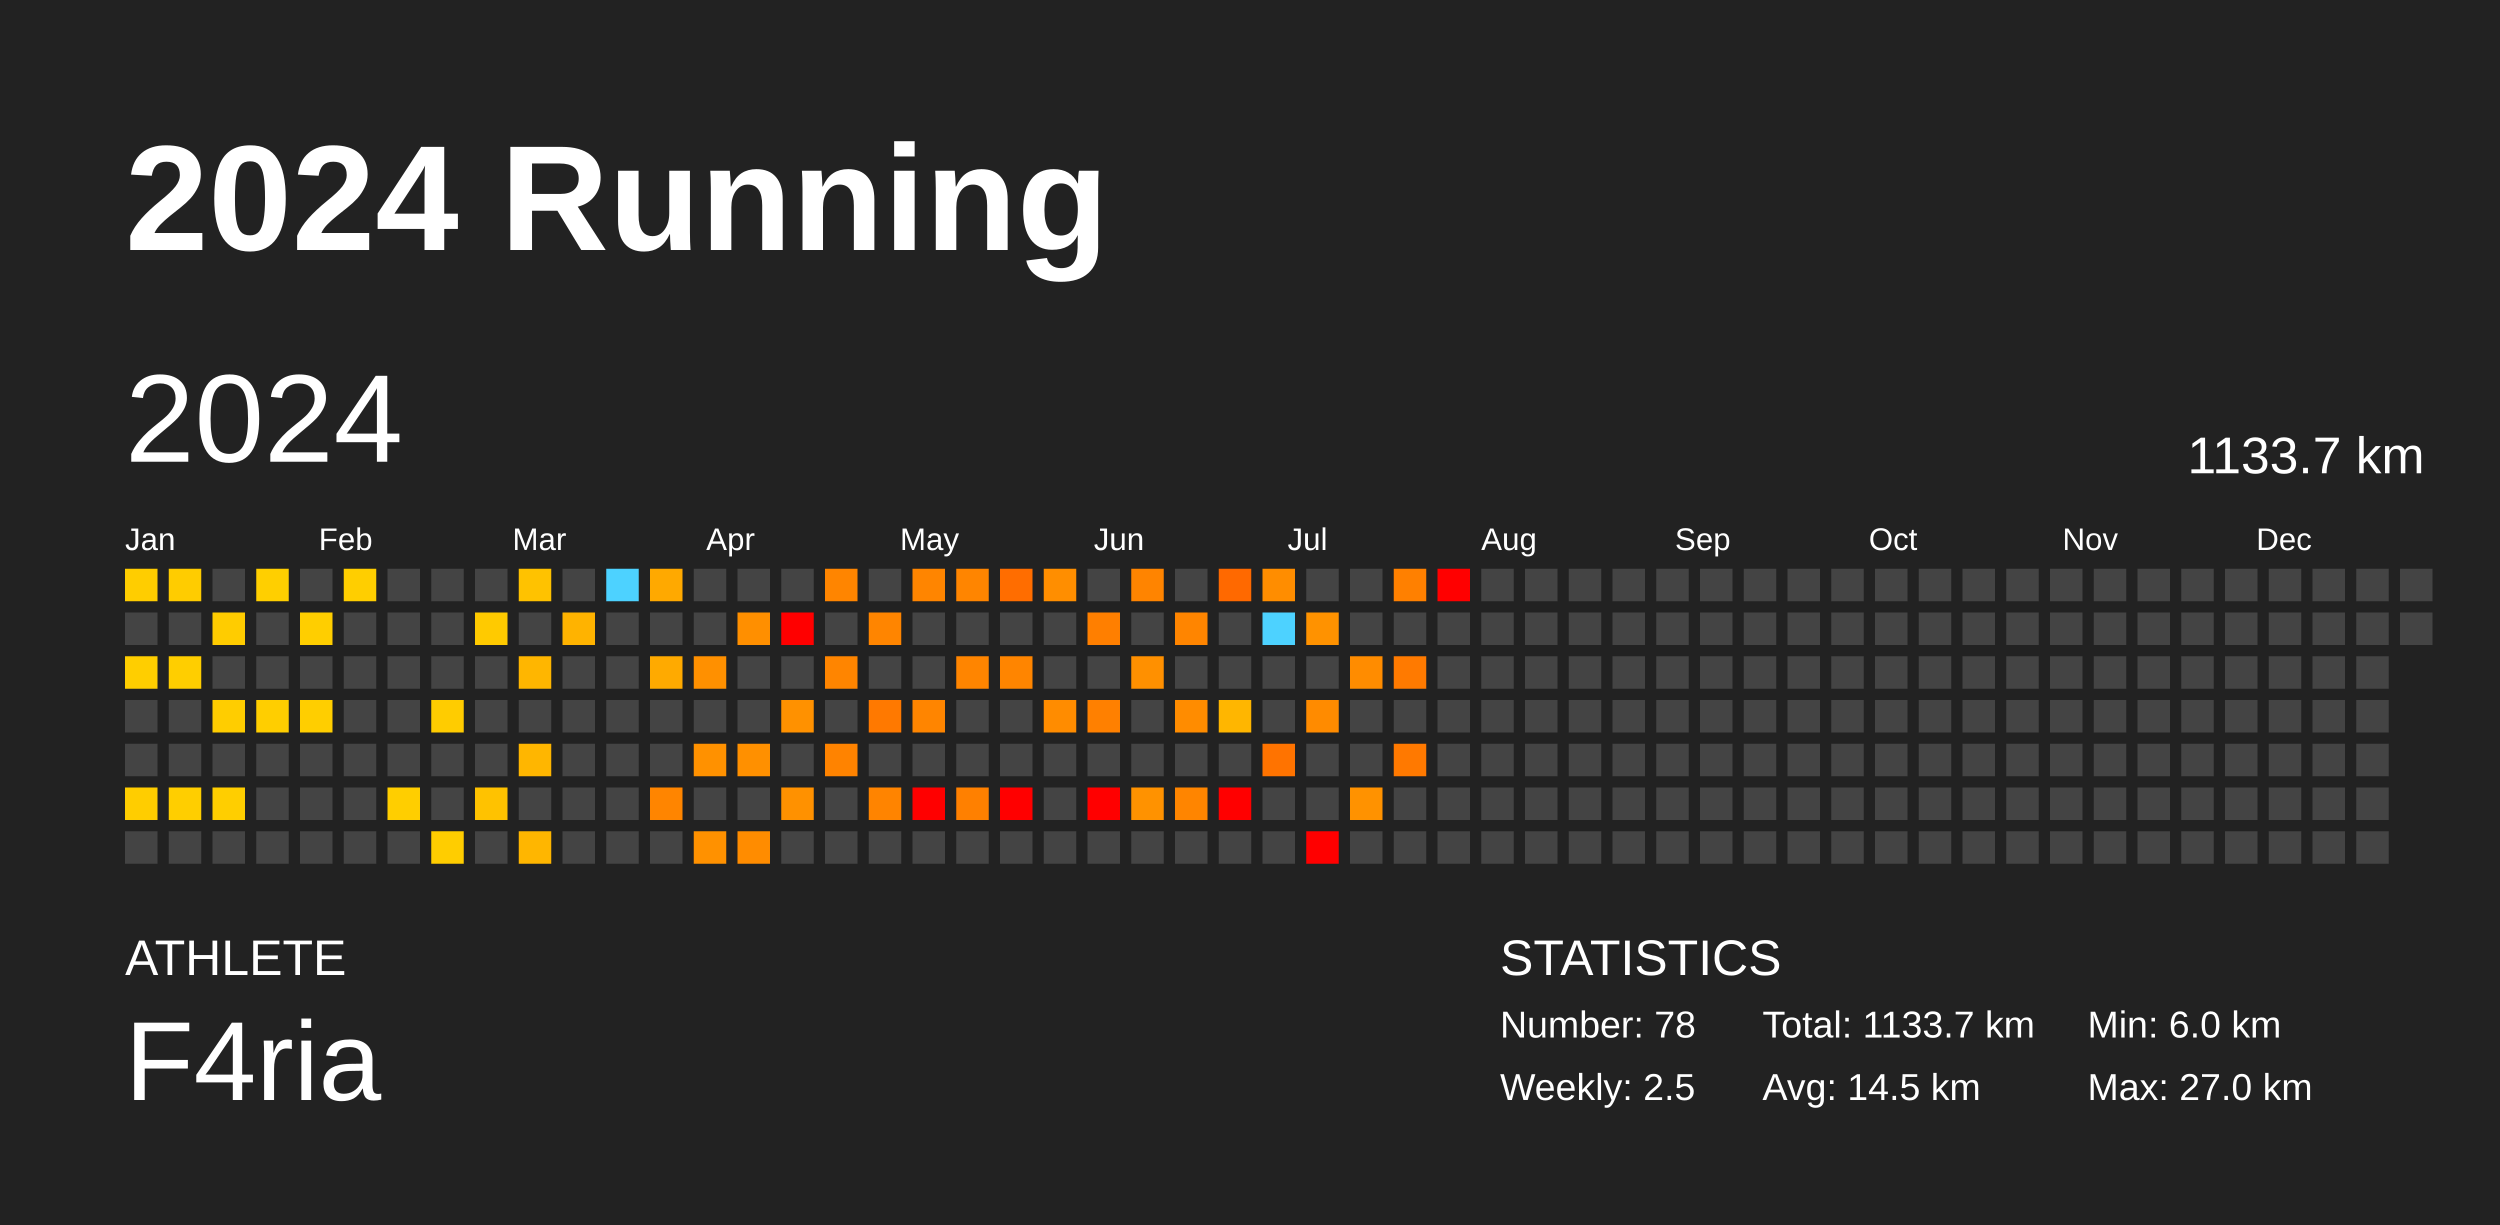
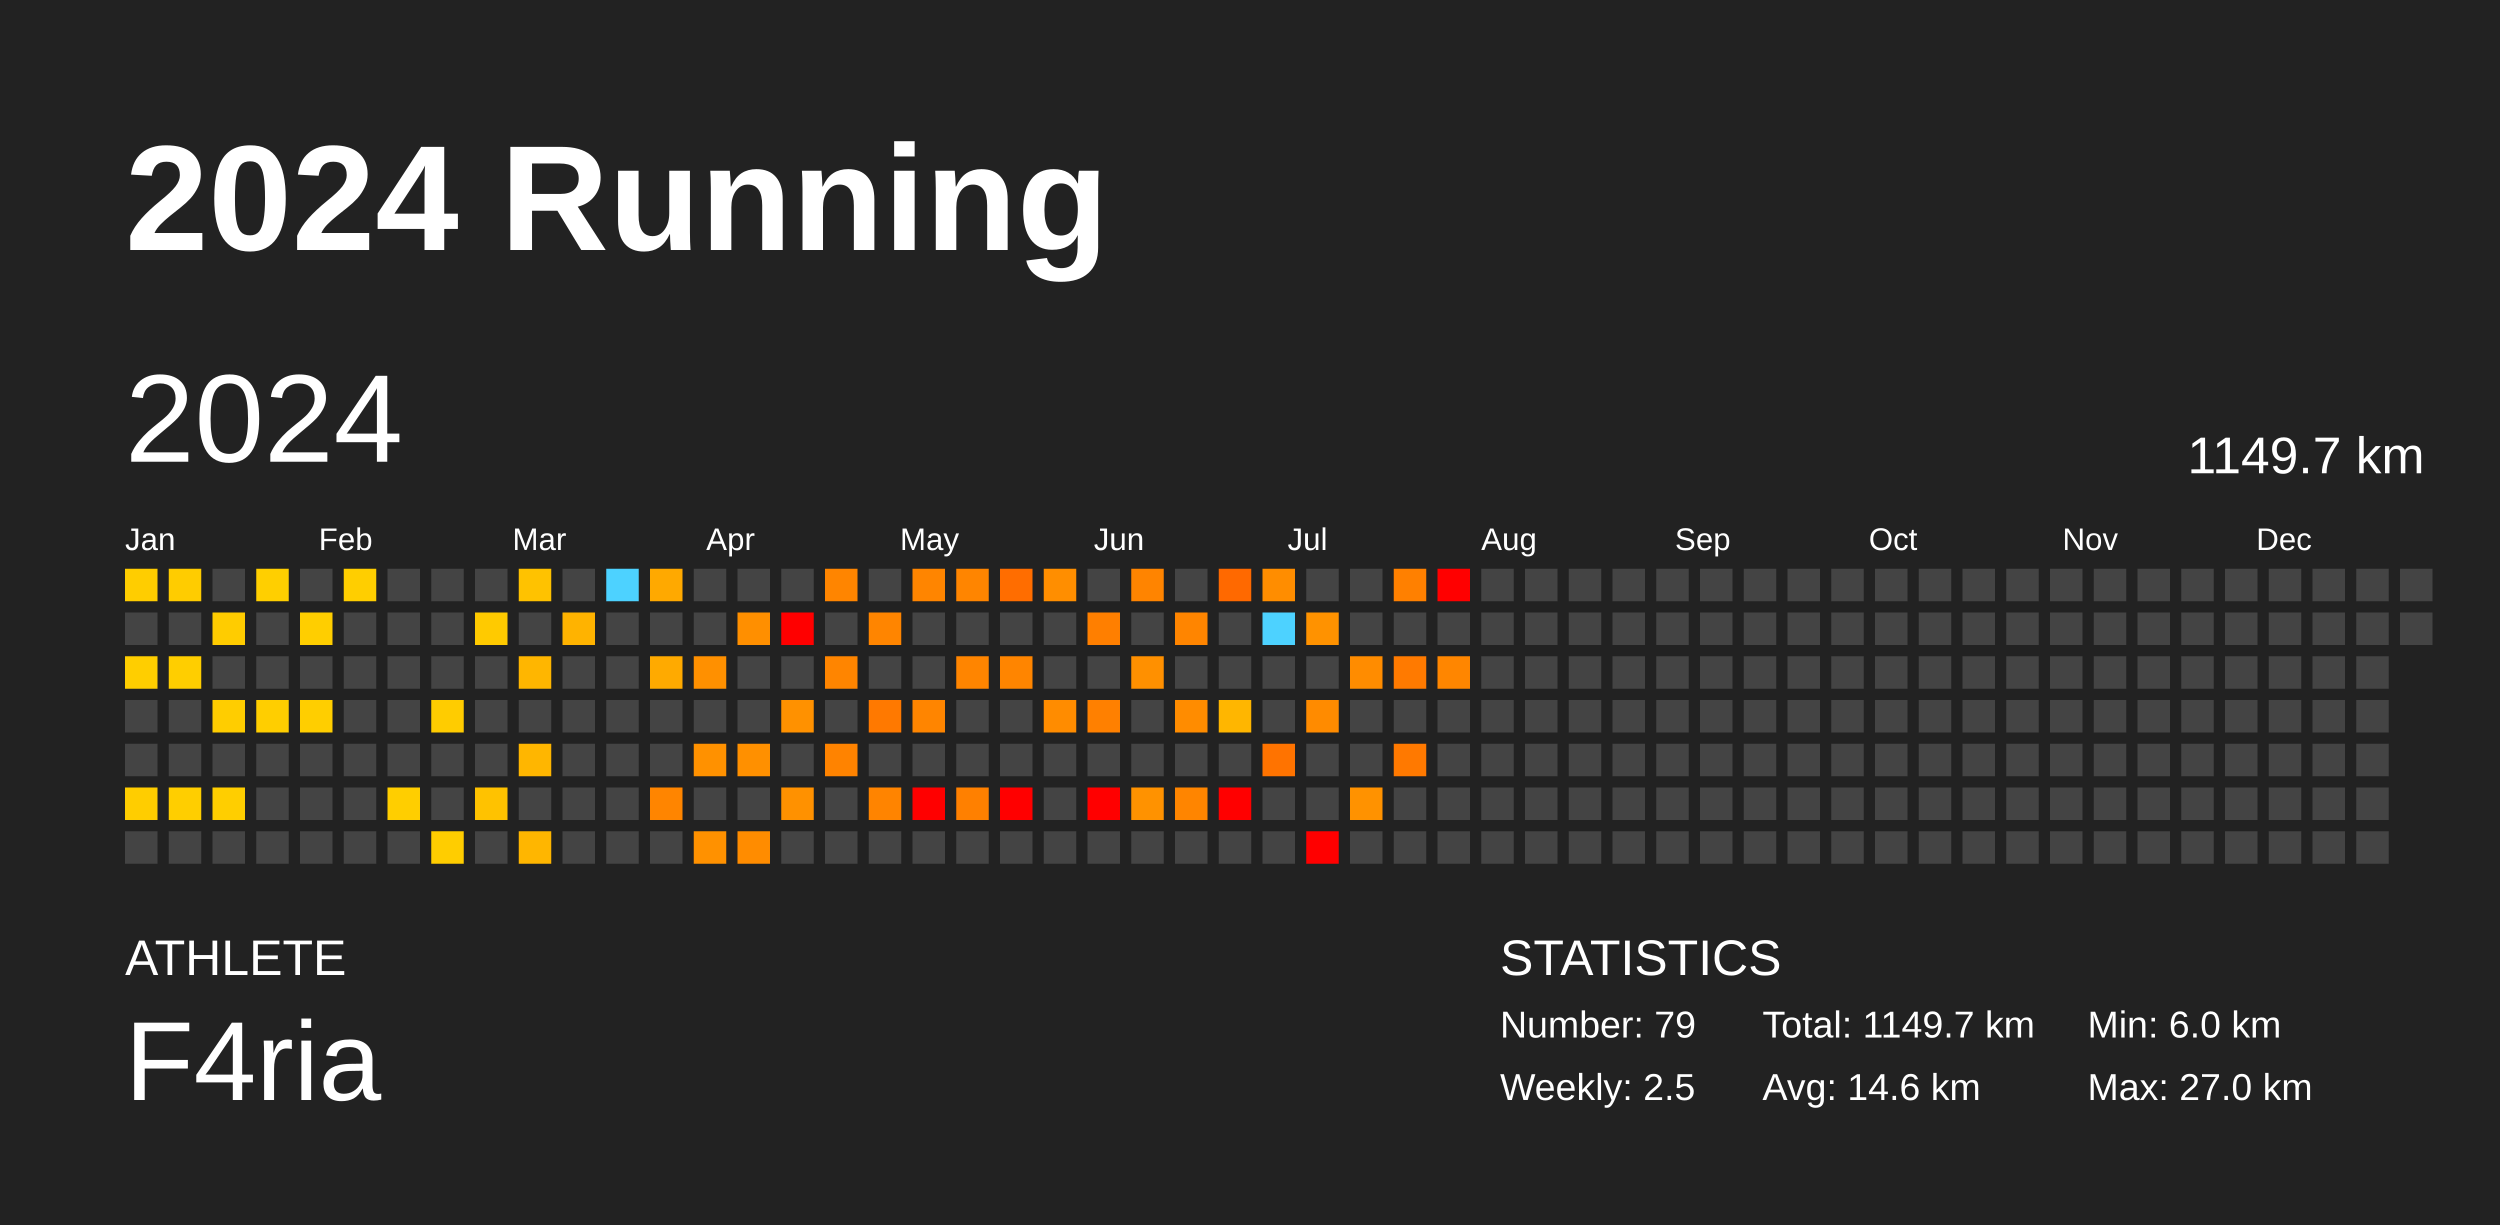
<svg xmlns="http://www.w3.org/2000/svg" baseProfile="full" height="98mm" version="1.1" viewBox="0,0,200,98" width="200mm">
  <defs />
  <rect fill="#222222" height="98" width="200" x="0" y="0" />
  <text fill="#FFFFFF" style="font-size:12px; font-family:Arial; font-weight:bold;" x="10" y="20">2024 Running</text>
  <text fill="#FFFFFF" style="font-size:4px; font-family:Arial" x="10" y="78">ATHLETE</text>
  <text fill="#FFFFFF" style="font-size:9px; font-family:Arial" x="10" y="88">F4ria</text>
  <text fill="#FFFFFF" style="font-size:4px; font-family:Arial" x="120" y="78">STATISTICS</text>
-   <text fill="#FFFFFF" style="font-size:3px; font-family:Arial" x="120" y="83">Number: 78</text>
+   <text fill="#FFFFFF" style="font-size:3px; font-family:Arial" x="120" y="83">Number: 79</text>
  <text fill="#FFFFFF" style="font-size:3px; font-family:Arial" x="120" y="88">Weekly: 2.5</text>
-   <text fill="#FFFFFF" style="font-size:3px; font-family:Arial" x="141" y="83">Total: 1133.7 km</text>
-   <text fill="#FFFFFF" style="font-size:3px; font-family:Arial" x="141" y="88">Avg: 14.5 km</text>
+   <text fill="#FFFFFF" style="font-size:3px; font-family:Arial" x="141" y="83">Total: 1149.7 km</text>
+   <text fill="#FFFFFF" style="font-size:3px; font-family:Arial" x="141" y="88">Avg: 14.6 km</text>
  <text fill="#FFFFFF" style="font-size:3px; font-family:Arial" x="167" y="83">Min: 6.0 km</text>
  <text fill="#FFFFFF" style="font-size:3px; font-family:Arial" x="167" y="88">Max: 27.0 km</text>
  <text dominant-baseline="hanging" fill="#FFFFFF" style="font-size:10.0px; font-family:Arial;" x="10" y="30">2024</text>
-   <text dominant-baseline="hanging" fill="#FFFFFF" style="font-size:4.125px; font-family:Arial;" x="175" y="35">1133.7 km</text>
+   <text dominant-baseline="hanging" fill="#FFFFFF" style="font-size:4.125px; font-family:Arial;" x="175" y="35">1149.7 km</text>
  <text fill="#FFFFFF" style="font-size:2.5px; font-family:Arial" x="10.0" y="44">Jan</text>
  <text fill="#FFFFFF" style="font-size:2.5px; font-family:Arial" x="25.5" y="44">Feb</text>
  <text fill="#FFFFFF" style="font-size:2.5px; font-family:Arial" x="41.0" y="44">Mar</text>
  <text fill="#FFFFFF" style="font-size:2.5px; font-family:Arial" x="56.5" y="44">Apr</text>
  <text fill="#FFFFFF" style="font-size:2.5px; font-family:Arial" x="72.0" y="44">May</text>
  <text fill="#FFFFFF" style="font-size:2.5px; font-family:Arial" x="87.5" y="44">Jun</text>
  <text fill="#FFFFFF" style="font-size:2.5px; font-family:Arial" x="103.0" y="44">Jul</text>
  <text fill="#FFFFFF" style="font-size:2.5px; font-family:Arial" x="118.5" y="44">Aug</text>
  <text fill="#FFFFFF" style="font-size:2.5px; font-family:Arial" x="134.0" y="44">Sep</text>
  <text fill="#FFFFFF" style="font-size:2.5px; font-family:Arial" x="149.5" y="44">Oct</text>
  <text fill="#FFFFFF" style="font-size:2.5px; font-family:Arial" x="165.0" y="44">Nov</text>
  <text fill="#FFFFFF" style="font-size:2.5px; font-family:Arial" x="180.5" y="44">Dec</text>
  <rect fill="#ffcd00" height="2.6" width="2.6" x="10.0" y="45.5" />
  <rect fill="#444444" height="2.6" width="2.6" x="10.0" y="49.0" />
  <rect fill="#ffce00" height="2.6" width="2.6" x="10.0" y="52.5" />
  <rect fill="#444444" height="2.6" width="2.6" x="10.0" y="56.0" />
  <rect fill="#444444" height="2.6" width="2.6" x="10.0" y="59.5" />
  <rect fill="#ffcd00" height="2.6" width="2.6" x="10.0" y="63.0" />
  <rect fill="#444444" height="2.6" width="2.6" x="10.0" y="66.5" />
  <rect fill="#ffcc00" height="2.6" width="2.6" x="13.5" y="45.5" />
  <rect fill="#444444" height="2.6" width="2.6" x="13.5" y="49.0" />
  <rect fill="#ffce00" height="2.6" width="2.6" x="13.5" y="52.5" />
  <rect fill="#444444" height="2.6" width="2.6" x="13.5" y="56.0" />
  <rect fill="#444444" height="2.6" width="2.6" x="13.5" y="59.5" />
  <rect fill="#ffce00" height="2.6" width="2.6" x="13.5" y="63.0" />
  <rect fill="#444444" height="2.6" width="2.6" x="13.5" y="66.5" />
  <rect fill="#444444" height="2.6" width="2.6" x="17.0" y="45.5" />
  <rect fill="#ffcc00" height="2.6" width="2.6" x="17.0" y="49.0" />
  <rect fill="#444444" height="2.6" width="2.6" x="17.0" y="52.5" />
  <rect fill="#ffcd00" height="2.6" width="2.6" x="17.0" y="56.0" />
  <rect fill="#444444" height="2.6" width="2.6" x="17.0" y="59.5" />
  <rect fill="#ffce00" height="2.6" width="2.6" x="17.0" y="63.0" />
  <rect fill="#444444" height="2.6" width="2.6" x="17.0" y="66.5" />
  <rect fill="#ffcf00" height="2.6" width="2.6" x="20.5" y="45.5" />
  <rect fill="#444444" height="2.6" width="2.6" x="20.5" y="49.0" />
  <rect fill="#444444" height="2.6" width="2.6" x="20.5" y="52.5" />
  <rect fill="#ffce00" height="2.6" width="2.6" x="20.5" y="56.0" />
  <rect fill="#444444" height="2.6" width="2.6" x="20.5" y="59.5" />
  <rect fill="#444444" height="2.6" width="2.6" x="20.5" y="63.0" />
  <rect fill="#444444" height="2.6" width="2.6" x="20.5" y="66.5" />
  <rect fill="#444444" height="2.6" width="2.6" x="24.0" y="45.5" />
  <rect fill="#ffce00" height="2.6" width="2.6" x="24.0" y="49.0" />
  <rect fill="#444444" height="2.6" width="2.6" x="24.0" y="52.5" />
  <rect fill="#ffce00" height="2.6" width="2.6" x="24.0" y="56.0" />
  <rect fill="#444444" height="2.6" width="2.6" x="24.0" y="59.5" />
  <rect fill="#444444" height="2.6" width="2.6" x="24.0" y="63.0" />
  <rect fill="#444444" height="2.6" width="2.6" x="24.0" y="66.5" />
  <rect fill="#ffce00" height="2.6" width="2.6" x="27.5" y="45.5" />
  <rect fill="#444444" height="2.6" width="2.6" x="27.5" y="49.0" />
  <rect fill="#444444" height="2.6" width="2.6" x="27.5" y="52.5" />
  <rect fill="#444444" height="2.6" width="2.6" x="27.5" y="56.0" />
  <rect fill="#444444" height="2.6" width="2.6" x="27.5" y="59.5" />
  <rect fill="#444444" height="2.6" width="2.6" x="27.5" y="63.0" />
  <rect fill="#444444" height="2.6" width="2.6" x="27.5" y="66.5" />
  <rect fill="#444444" height="2.6" width="2.6" x="31.0" y="45.5" />
  <rect fill="#444444" height="2.6" width="2.6" x="31.0" y="49.0" />
  <rect fill="#444444" height="2.6" width="2.6" x="31.0" y="52.5" />
  <rect fill="#444444" height="2.6" width="2.6" x="31.0" y="56.0" />
  <rect fill="#444444" height="2.6" width="2.6" x="31.0" y="59.5" />
  <rect fill="#ffce00" height="2.6" width="2.6" x="31.0" y="63.0" />
  <rect fill="#444444" height="2.6" width="2.6" x="31.0" y="66.5" />
  <rect fill="#444444" height="2.6" width="2.6" x="34.5" y="45.5" />
  <rect fill="#444444" height="2.6" width="2.6" x="34.5" y="49.0" />
  <rect fill="#444444" height="2.6" width="2.6" x="34.5" y="52.5" />
  <rect fill="#ffcc00" height="2.6" width="2.6" x="34.5" y="56.0" />
  <rect fill="#444444" height="2.6" width="2.6" x="34.5" y="59.5" />
  <rect fill="#444444" height="2.6" width="2.6" x="34.5" y="63.0" />
  <rect fill="#ffcd00" height="2.6" width="2.6" x="34.5" y="66.5" />
  <rect fill="#444444" height="2.6" width="2.6" x="38.0" y="45.5" />
  <rect fill="#ffca00" height="2.6" width="2.6" x="38.0" y="49.0" />
  <rect fill="#444444" height="2.6" width="2.6" x="38.0" y="52.5" />
  <rect fill="#444444" height="2.6" width="2.6" x="38.0" y="56.0" />
  <rect fill="#444444" height="2.6" width="2.6" x="38.0" y="59.5" />
  <rect fill="#ffc200" height="2.6" width="2.6" x="38.0" y="63.0" />
  <rect fill="#444444" height="2.6" width="2.6" x="38.0" y="66.5" />
  <rect fill="#ffc200" height="2.6" width="2.6" x="41.5" y="45.5" />
  <rect fill="#444444" height="2.6" width="2.6" x="41.5" y="49.0" />
  <rect fill="#ffb600" height="2.6" width="2.6" x="41.5" y="52.5" />
  <rect fill="#444444" height="2.6" width="2.6" x="41.5" y="56.0" />
  <rect fill="#ffb600" height="2.6" width="2.6" x="41.5" y="59.5" />
  <rect fill="#444444" height="2.6" width="2.6" x="41.5" y="63.0" />
  <rect fill="#ffb600" height="2.6" width="2.6" x="41.5" y="66.5" />
  <rect fill="#444444" height="2.6" width="2.6" x="45.0" y="45.5" />
  <rect fill="#ffb300" height="2.6" width="2.6" x="45.0" y="49.0" />
  <rect fill="#444444" height="2.6" width="2.6" x="45.0" y="52.5" />
  <rect fill="#444444" height="2.6" width="2.6" x="45.0" y="56.0" />
  <rect fill="#444444" height="2.6" width="2.6" x="45.0" y="59.5" />
  <rect fill="#444444" height="2.6" width="2.6" x="45.0" y="63.0" />
  <rect fill="#444444" height="2.6" width="2.6" x="45.0" y="66.5" />
  <rect fill="#4dd2ff" height="2.6" width="2.6" x="48.5" y="45.5" />
  <rect fill="#444444" height="2.6" width="2.6" x="48.5" y="49.0" />
  <rect fill="#444444" height="2.6" width="2.6" x="48.5" y="52.5" />
  <rect fill="#444444" height="2.6" width="2.6" x="48.5" y="56.0" />
  <rect fill="#444444" height="2.6" width="2.6" x="48.5" y="59.5" />
  <rect fill="#444444" height="2.6" width="2.6" x="48.5" y="63.0" />
  <rect fill="#444444" height="2.6" width="2.6" x="48.5" y="66.5" />
  <rect fill="#ffa900" height="2.6" width="2.6" x="52.0" y="45.5" />
  <rect fill="#444444" height="2.6" width="2.6" x="52.0" y="49.0" />
  <rect fill="#ffaa00" height="2.6" width="2.6" x="52.0" y="52.5" />
  <rect fill="#444444" height="2.6" width="2.6" x="52.0" y="56.0" />
  <rect fill="#444444" height="2.6" width="2.6" x="52.0" y="59.5" />
  <rect fill="#ff8500" height="2.6" width="2.6" x="52.0" y="63.0" />
  <rect fill="#444444" height="2.6" width="2.6" x="52.0" y="66.5" />
  <rect fill="#444444" height="2.6" width="2.6" x="55.5" y="45.5" />
  <rect fill="#444444" height="2.6" width="2.6" x="55.5" y="49.0" />
  <rect fill="#ff9000" height="2.6" width="2.6" x="55.5" y="52.5" />
  <rect fill="#444444" height="2.6" width="2.6" x="55.5" y="56.0" />
  <rect fill="#ff9100" height="2.6" width="2.6" x="55.5" y="59.5" />
  <rect fill="#444444" height="2.6" width="2.6" x="55.5" y="63.0" />
  <rect fill="#ff9100" height="2.6" width="2.6" x="55.5" y="66.5" />
  <rect fill="#444444" height="2.6" width="2.6" x="59.0" y="45.5" />
  <rect fill="#ff8f00" height="2.6" width="2.6" x="59.0" y="49.0" />
  <rect fill="#444444" height="2.6" width="2.6" x="59.0" y="52.5" />
  <rect fill="#444444" height="2.6" width="2.6" x="59.0" y="56.0" />
  <rect fill="#ff9000" height="2.6" width="2.6" x="59.0" y="59.5" />
  <rect fill="#444444" height="2.6" width="2.6" x="59.0" y="63.0" />
  <rect fill="#ff8c00" height="2.6" width="2.6" x="59.0" y="66.5" />
  <rect fill="#444444" height="2.6" width="2.6" x="62.5" y="45.5" />
  <rect fill="red" height="2.6" width="2.6" x="62.5" y="49.0" />
  <rect fill="#444444" height="2.6" width="2.6" x="62.5" y="52.5" />
  <rect fill="#ff9100" height="2.6" width="2.6" x="62.5" y="56.0" />
  <rect fill="#444444" height="2.6" width="2.6" x="62.5" y="59.5" />
  <rect fill="#ff9100" height="2.6" width="2.6" x="62.5" y="63.0" />
  <rect fill="#444444" height="2.6" width="2.6" x="62.5" y="66.5" />
  <rect fill="#ff8500" height="2.6" width="2.6" x="66.0" y="45.5" />
  <rect fill="#444444" height="2.6" width="2.6" x="66.0" y="49.0" />
  <rect fill="#ff8500" height="2.6" width="2.6" x="66.0" y="52.5" />
  <rect fill="#444444" height="2.6" width="2.6" x="66.0" y="56.0" />
  <rect fill="#ff8300" height="2.6" width="2.6" x="66.0" y="59.5" />
  <rect fill="#444444" height="2.6" width="2.6" x="66.0" y="63.0" />
  <rect fill="#444444" height="2.6" width="2.6" x="66.0" y="66.5" />
  <rect fill="#444444" height="2.6" width="2.6" x="69.5" y="45.5" />
  <rect fill="#ff8500" height="2.6" width="2.6" x="69.5" y="49.0" />
  <rect fill="#444444" height="2.6" width="2.6" x="69.5" y="52.5" />
  <rect fill="#ff7900" height="2.6" width="2.6" x="69.5" y="56.0" />
  <rect fill="#444444" height="2.6" width="2.6" x="69.5" y="59.5" />
  <rect fill="#ff8400" height="2.6" width="2.6" x="69.5" y="63.0" />
  <rect fill="#444444" height="2.6" width="2.6" x="69.5" y="66.5" />
  <rect fill="#ff8500" height="2.6" width="2.6" x="73.0" y="45.5" />
  <rect fill="#444444" height="2.6" width="2.6" x="73.0" y="49.0" />
  <rect fill="#444444" height="2.6" width="2.6" x="73.0" y="52.5" />
  <rect fill="#ff8500" height="2.6" width="2.6" x="73.0" y="56.0" />
  <rect fill="#444444" height="2.6" width="2.6" x="73.0" y="59.5" />
  <rect fill="red" height="2.6" width="2.6" x="73.0" y="63.0" />
  <rect fill="#444444" height="2.6" width="2.6" x="73.0" y="66.5" />
  <rect fill="#ff8500" height="2.6" width="2.6" x="76.5" y="45.5" />
  <rect fill="#444444" height="2.6" width="2.6" x="76.5" y="49.0" />
  <rect fill="#ff8500" height="2.6" width="2.6" x="76.5" y="52.5" />
  <rect fill="#444444" height="2.6" width="2.6" x="76.5" y="56.0" />
  <rect fill="#444444" height="2.6" width="2.6" x="76.5" y="59.5" />
  <rect fill="#ff8000" height="2.6" width="2.6" x="76.5" y="63.0" />
  <rect fill="#444444" height="2.6" width="2.6" x="76.5" y="66.5" />
  <rect fill="#ff6d00" height="2.6" width="2.6" x="80.0" y="45.5" />
  <rect fill="#444444" height="2.6" width="2.6" x="80.0" y="49.0" />
  <rect fill="#ff8500" height="2.6" width="2.6" x="80.0" y="52.5" />
  <rect fill="#444444" height="2.6" width="2.6" x="80.0" y="56.0" />
  <rect fill="#444444" height="2.6" width="2.6" x="80.0" y="59.5" />
  <rect fill="red" height="2.6" width="2.6" x="80.0" y="63.0" />
  <rect fill="#444444" height="2.6" width="2.6" x="80.0" y="66.5" />
  <rect fill="#ff8e00" height="2.6" width="2.6" x="83.5" y="45.5" />
  <rect fill="#444444" height="2.6" width="2.6" x="83.5" y="49.0" />
  <rect fill="#444444" height="2.6" width="2.6" x="83.5" y="52.5" />
  <rect fill="#ff8c00" height="2.6" width="2.6" x="83.5" y="56.0" />
  <rect fill="#444444" height="2.6" width="2.6" x="83.5" y="59.5" />
  <rect fill="#444444" height="2.6" width="2.6" x="83.5" y="63.0" />
  <rect fill="#444444" height="2.6" width="2.6" x="83.5" y="66.5" />
  <rect fill="#444444" height="2.6" width="2.6" x="87.0" y="45.5" />
  <rect fill="#ff7f00" height="2.6" width="2.6" x="87.0" y="49.0" />
  <rect fill="#444444" height="2.6" width="2.6" x="87.0" y="52.5" />
  <rect fill="#ff8000" height="2.6" width="2.6" x="87.0" y="56.0" />
  <rect fill="#444444" height="2.6" width="2.6" x="87.0" y="59.5" />
  <rect fill="red" height="2.6" width="2.6" x="87.0" y="63.0" />
  <rect fill="#444444" height="2.6" width="2.6" x="87.0" y="66.5" />
  <rect fill="#ff8400" height="2.6" width="2.6" x="90.5" y="45.5" />
  <rect fill="#444444" height="2.6" width="2.6" x="90.5" y="49.0" />
  <rect fill="#ff9000" height="2.6" width="2.6" x="90.5" y="52.5" />
  <rect fill="#444444" height="2.6" width="2.6" x="90.5" y="56.0" />
  <rect fill="#444444" height="2.6" width="2.6" x="90.5" y="59.5" />
  <rect fill="#ff9200" height="2.6" width="2.6" x="90.5" y="63.0" />
  <rect fill="#444444" height="2.6" width="2.6" x="90.5" y="66.5" />
  <rect fill="#444444" height="2.6" width="2.6" x="94.0" y="45.5" />
  <rect fill="#ff8500" height="2.6" width="2.6" x="94.0" y="49.0" />
  <rect fill="#444444" height="2.6" width="2.6" x="94.0" y="52.5" />
  <rect fill="#ff8c00" height="2.6" width="2.6" x="94.0" y="56.0" />
  <rect fill="#444444" height="2.6" width="2.6" x="94.0" y="59.5" />
  <rect fill="#ff8500" height="2.6" width="2.6" x="94.0" y="63.0" />
  <rect fill="#444444" height="2.6" width="2.6" x="94.0" y="66.5" />
  <rect fill="#ff6900" height="2.6" width="2.6" x="97.5" y="45.5" />
  <rect fill="#444444" height="2.6" width="2.6" x="97.5" y="49.0" />
  <rect fill="#444444" height="2.6" width="2.6" x="97.5" y="52.5" />
  <rect fill="#ffb600" height="2.6" width="2.6" x="97.5" y="56.0" />
  <rect fill="#444444" height="2.6" width="2.6" x="97.5" y="59.5" />
  <rect fill="red" height="2.6" width="2.6" x="97.5" y="63.0" />
  <rect fill="#444444" height="2.6" width="2.6" x="97.5" y="66.5" />
  <rect fill="#ff8d00" height="2.6" width="2.6" x="101.0" y="45.5" />
  <rect fill="#4dd2ff" height="2.6" width="2.6" x="101.0" y="49.0" />
  <rect fill="#444444" height="2.6" width="2.6" x="101.0" y="52.5" />
  <rect fill="#444444" height="2.6" width="2.6" x="101.0" y="56.0" />
  <rect fill="#ff7300" height="2.6" width="2.6" x="101.0" y="59.5" />
  <rect fill="#444444" height="2.6" width="2.6" x="101.0" y="63.0" />
  <rect fill="#444444" height="2.6" width="2.6" x="101.0" y="66.5" />
  <rect fill="#444444" height="2.6" width="2.6" x="104.5" y="45.5" />
  <rect fill="#ff9200" height="2.6" width="2.6" x="104.5" y="49.0" />
  <rect fill="#444444" height="2.6" width="2.6" x="104.5" y="52.5" />
  <rect fill="#ff8b00" height="2.6" width="2.6" x="104.5" y="56.0" />
  <rect fill="#444444" height="2.6" width="2.6" x="104.5" y="59.5" />
  <rect fill="#444444" height="2.6" width="2.6" x="104.5" y="63.0" />
  <rect fill="red" height="2.6" width="2.6" x="104.5" y="66.5" />
  <rect fill="#444444" height="2.6" width="2.6" x="108.0" y="45.5" />
  <rect fill="#444444" height="2.6" width="2.6" x="108.0" y="49.0" />
  <rect fill="#ff8c00" height="2.6" width="2.6" x="108.0" y="52.5" />
  <rect fill="#444444" height="2.6" width="2.6" x="108.0" y="56.0" />
  <rect fill="#444444" height="2.6" width="2.6" x="108.0" y="59.5" />
  <rect fill="#ff9200" height="2.6" width="2.6" x="108.0" y="63.0" />
  <rect fill="#444444" height="2.6" width="2.6" x="108.0" y="66.5" />
  <rect fill="#ff8000" height="2.6" width="2.6" x="111.5" y="45.5" />
  <rect fill="#444444" height="2.6" width="2.6" x="111.5" y="49.0" />
  <rect fill="#ff7a00" height="2.6" width="2.6" x="111.5" y="52.5" />
  <rect fill="#444444" height="2.6" width="2.6" x="111.5" y="56.0" />
  <rect fill="#ff7900" height="2.6" width="2.6" x="111.5" y="59.5" />
  <rect fill="#444444" height="2.6" width="2.6" x="111.5" y="63.0" />
  <rect fill="#444444" height="2.6" width="2.6" x="111.5" y="66.5" />
  <rect fill="red" height="2.6" width="2.6" x="115.0" y="45.5" />
  <rect fill="#444444" height="2.6" width="2.6" x="115.0" y="49.0" />
-   <rect fill="#444444" height="2.6" width="2.6" x="115.0" y="52.5" />
+   <rect fill="#ff8600" height="2.6" width="2.6" x="115.0" y="52.5" />
  <rect fill="#444444" height="2.6" width="2.6" x="115.0" y="56.0" />
  <rect fill="#444444" height="2.6" width="2.6" x="115.0" y="59.5" />
  <rect fill="#444444" height="2.6" width="2.6" x="115.0" y="63.0" />
  <rect fill="#444444" height="2.6" width="2.6" x="115.0" y="66.5" />
  <rect fill="#444444" height="2.6" width="2.6" x="118.5" y="45.5" />
  <rect fill="#444444" height="2.6" width="2.6" x="118.5" y="49.0" />
  <rect fill="#444444" height="2.6" width="2.6" x="118.5" y="52.5" />
  <rect fill="#444444" height="2.6" width="2.6" x="118.5" y="56.0" />
  <rect fill="#444444" height="2.6" width="2.6" x="118.5" y="59.5" />
  <rect fill="#444444" height="2.6" width="2.6" x="118.5" y="63.0" />
  <rect fill="#444444" height="2.6" width="2.6" x="118.5" y="66.5" />
  <rect fill="#444444" height="2.6" width="2.6" x="122.0" y="45.5" />
  <rect fill="#444444" height="2.6" width="2.6" x="122.0" y="49.0" />
  <rect fill="#444444" height="2.6" width="2.6" x="122.0" y="52.5" />
  <rect fill="#444444" height="2.6" width="2.6" x="122.0" y="56.0" />
  <rect fill="#444444" height="2.6" width="2.6" x="122.0" y="59.5" />
  <rect fill="#444444" height="2.6" width="2.6" x="122.0" y="63.0" />
  <rect fill="#444444" height="2.6" width="2.6" x="122.0" y="66.5" />
  <rect fill="#444444" height="2.6" width="2.6" x="125.5" y="45.5" />
  <rect fill="#444444" height="2.6" width="2.6" x="125.5" y="49.0" />
  <rect fill="#444444" height="2.6" width="2.6" x="125.5" y="52.5" />
  <rect fill="#444444" height="2.6" width="2.6" x="125.5" y="56.0" />
  <rect fill="#444444" height="2.6" width="2.6" x="125.5" y="59.5" />
  <rect fill="#444444" height="2.6" width="2.6" x="125.5" y="63.0" />
  <rect fill="#444444" height="2.6" width="2.6" x="125.5" y="66.5" />
  <rect fill="#444444" height="2.6" width="2.6" x="129.0" y="45.5" />
  <rect fill="#444444" height="2.6" width="2.6" x="129.0" y="49.0" />
  <rect fill="#444444" height="2.6" width="2.6" x="129.0" y="52.5" />
  <rect fill="#444444" height="2.6" width="2.6" x="129.0" y="56.0" />
  <rect fill="#444444" height="2.6" width="2.6" x="129.0" y="59.5" />
  <rect fill="#444444" height="2.6" width="2.6" x="129.0" y="63.0" />
  <rect fill="#444444" height="2.6" width="2.6" x="129.0" y="66.5" />
  <rect fill="#444444" height="2.6" width="2.6" x="132.5" y="45.5" />
  <rect fill="#444444" height="2.6" width="2.6" x="132.5" y="49.0" />
  <rect fill="#444444" height="2.6" width="2.6" x="132.5" y="52.5" />
  <rect fill="#444444" height="2.6" width="2.6" x="132.5" y="56.0" />
  <rect fill="#444444" height="2.6" width="2.6" x="132.5" y="59.5" />
  <rect fill="#444444" height="2.6" width="2.6" x="132.5" y="63.0" />
  <rect fill="#444444" height="2.6" width="2.6" x="132.5" y="66.5" />
  <rect fill="#444444" height="2.6" width="2.6" x="136.0" y="45.5" />
  <rect fill="#444444" height="2.6" width="2.6" x="136.0" y="49.0" />
  <rect fill="#444444" height="2.6" width="2.6" x="136.0" y="52.5" />
  <rect fill="#444444" height="2.6" width="2.6" x="136.0" y="56.0" />
  <rect fill="#444444" height="2.6" width="2.6" x="136.0" y="59.5" />
  <rect fill="#444444" height="2.6" width="2.6" x="136.0" y="63.0" />
  <rect fill="#444444" height="2.6" width="2.6" x="136.0" y="66.5" />
  <rect fill="#444444" height="2.6" width="2.6" x="139.5" y="45.5" />
  <rect fill="#444444" height="2.6" width="2.6" x="139.5" y="49.0" />
  <rect fill="#444444" height="2.6" width="2.6" x="139.5" y="52.5" />
  <rect fill="#444444" height="2.6" width="2.6" x="139.5" y="56.0" />
  <rect fill="#444444" height="2.6" width="2.6" x="139.5" y="59.5" />
  <rect fill="#444444" height="2.6" width="2.6" x="139.5" y="63.0" />
  <rect fill="#444444" height="2.6" width="2.6" x="139.5" y="66.5" />
  <rect fill="#444444" height="2.6" width="2.6" x="143.0" y="45.5" />
  <rect fill="#444444" height="2.6" width="2.6" x="143.0" y="49.0" />
  <rect fill="#444444" height="2.6" width="2.6" x="143.0" y="52.5" />
  <rect fill="#444444" height="2.6" width="2.6" x="143.0" y="56.0" />
  <rect fill="#444444" height="2.6" width="2.6" x="143.0" y="59.5" />
  <rect fill="#444444" height="2.6" width="2.6" x="143.0" y="63.0" />
  <rect fill="#444444" height="2.6" width="2.6" x="143.0" y="66.5" />
  <rect fill="#444444" height="2.6" width="2.6" x="146.5" y="45.5" />
  <rect fill="#444444" height="2.6" width="2.6" x="146.5" y="49.0" />
  <rect fill="#444444" height="2.6" width="2.6" x="146.5" y="52.5" />
  <rect fill="#444444" height="2.6" width="2.6" x="146.5" y="56.0" />
  <rect fill="#444444" height="2.6" width="2.6" x="146.5" y="59.5" />
  <rect fill="#444444" height="2.6" width="2.6" x="146.5" y="63.0" />
  <rect fill="#444444" height="2.6" width="2.6" x="146.5" y="66.5" />
  <rect fill="#444444" height="2.6" width="2.6" x="150.0" y="45.5" />
  <rect fill="#444444" height="2.6" width="2.6" x="150.0" y="49.0" />
  <rect fill="#444444" height="2.6" width="2.6" x="150.0" y="52.5" />
  <rect fill="#444444" height="2.6" width="2.6" x="150.0" y="56.0" />
  <rect fill="#444444" height="2.6" width="2.6" x="150.0" y="59.5" />
  <rect fill="#444444" height="2.6" width="2.6" x="150.0" y="63.0" />
  <rect fill="#444444" height="2.6" width="2.6" x="150.0" y="66.5" />
  <rect fill="#444444" height="2.6" width="2.6" x="153.5" y="45.5" />
  <rect fill="#444444" height="2.6" width="2.6" x="153.5" y="49.0" />
  <rect fill="#444444" height="2.6" width="2.6" x="153.5" y="52.5" />
  <rect fill="#444444" height="2.6" width="2.6" x="153.5" y="56.0" />
  <rect fill="#444444" height="2.6" width="2.6" x="153.5" y="59.5" />
  <rect fill="#444444" height="2.6" width="2.6" x="153.5" y="63.0" />
  <rect fill="#444444" height="2.6" width="2.6" x="153.5" y="66.5" />
  <rect fill="#444444" height="2.6" width="2.6" x="157.0" y="45.5" />
  <rect fill="#444444" height="2.6" width="2.6" x="157.0" y="49.0" />
  <rect fill="#444444" height="2.6" width="2.6" x="157.0" y="52.5" />
  <rect fill="#444444" height="2.6" width="2.6" x="157.0" y="56.0" />
  <rect fill="#444444" height="2.6" width="2.6" x="157.0" y="59.5" />
  <rect fill="#444444" height="2.6" width="2.6" x="157.0" y="63.0" />
  <rect fill="#444444" height="2.6" width="2.6" x="157.0" y="66.5" />
  <rect fill="#444444" height="2.6" width="2.6" x="160.5" y="45.5" />
  <rect fill="#444444" height="2.6" width="2.6" x="160.5" y="49.0" />
  <rect fill="#444444" height="2.6" width="2.6" x="160.5" y="52.5" />
  <rect fill="#444444" height="2.6" width="2.6" x="160.5" y="56.0" />
  <rect fill="#444444" height="2.6" width="2.6" x="160.5" y="59.5" />
  <rect fill="#444444" height="2.6" width="2.6" x="160.5" y="63.0" />
  <rect fill="#444444" height="2.6" width="2.6" x="160.5" y="66.5" />
  <rect fill="#444444" height="2.6" width="2.6" x="164.0" y="45.5" />
  <rect fill="#444444" height="2.6" width="2.6" x="164.0" y="49.0" />
  <rect fill="#444444" height="2.6" width="2.6" x="164.0" y="52.5" />
  <rect fill="#444444" height="2.6" width="2.6" x="164.0" y="56.0" />
  <rect fill="#444444" height="2.6" width="2.6" x="164.0" y="59.5" />
  <rect fill="#444444" height="2.6" width="2.6" x="164.0" y="63.0" />
  <rect fill="#444444" height="2.6" width="2.6" x="164.0" y="66.5" />
  <rect fill="#444444" height="2.6" width="2.6" x="167.5" y="45.5" />
  <rect fill="#444444" height="2.6" width="2.6" x="167.5" y="49.0" />
  <rect fill="#444444" height="2.6" width="2.6" x="167.5" y="52.5" />
  <rect fill="#444444" height="2.6" width="2.6" x="167.5" y="56.0" />
  <rect fill="#444444" height="2.6" width="2.6" x="167.5" y="59.5" />
  <rect fill="#444444" height="2.6" width="2.6" x="167.5" y="63.0" />
  <rect fill="#444444" height="2.6" width="2.6" x="167.5" y="66.5" />
  <rect fill="#444444" height="2.6" width="2.6" x="171.0" y="45.5" />
  <rect fill="#444444" height="2.6" width="2.6" x="171.0" y="49.0" />
  <rect fill="#444444" height="2.6" width="2.6" x="171.0" y="52.5" />
  <rect fill="#444444" height="2.6" width="2.6" x="171.0" y="56.0" />
  <rect fill="#444444" height="2.6" width="2.6" x="171.0" y="59.5" />
  <rect fill="#444444" height="2.6" width="2.6" x="171.0" y="63.0" />
  <rect fill="#444444" height="2.6" width="2.6" x="171.0" y="66.5" />
  <rect fill="#444444" height="2.6" width="2.6" x="174.5" y="45.5" />
  <rect fill="#444444" height="2.6" width="2.6" x="174.5" y="49.0" />
  <rect fill="#444444" height="2.6" width="2.6" x="174.5" y="52.5" />
  <rect fill="#444444" height="2.6" width="2.6" x="174.5" y="56.0" />
  <rect fill="#444444" height="2.6" width="2.6" x="174.5" y="59.5" />
  <rect fill="#444444" height="2.6" width="2.6" x="174.5" y="63.0" />
  <rect fill="#444444" height="2.6" width="2.6" x="174.5" y="66.5" />
  <rect fill="#444444" height="2.6" width="2.6" x="178.0" y="45.5" />
  <rect fill="#444444" height="2.6" width="2.6" x="178.0" y="49.0" />
  <rect fill="#444444" height="2.6" width="2.6" x="178.0" y="52.5" />
  <rect fill="#444444" height="2.6" width="2.6" x="178.0" y="56.0" />
  <rect fill="#444444" height="2.6" width="2.6" x="178.0" y="59.5" />
  <rect fill="#444444" height="2.6" width="2.6" x="178.0" y="63.0" />
  <rect fill="#444444" height="2.6" width="2.6" x="178.0" y="66.5" />
  <rect fill="#444444" height="2.6" width="2.6" x="181.5" y="45.5" />
  <rect fill="#444444" height="2.6" width="2.6" x="181.5" y="49.0" />
  <rect fill="#444444" height="2.6" width="2.6" x="181.5" y="52.5" />
  <rect fill="#444444" height="2.6" width="2.6" x="181.5" y="56.0" />
  <rect fill="#444444" height="2.6" width="2.6" x="181.5" y="59.5" />
  <rect fill="#444444" height="2.6" width="2.6" x="181.5" y="63.0" />
  <rect fill="#444444" height="2.6" width="2.6" x="181.5" y="66.5" />
  <rect fill="#444444" height="2.6" width="2.6" x="185.0" y="45.5" />
  <rect fill="#444444" height="2.6" width="2.6" x="185.0" y="49.0" />
  <rect fill="#444444" height="2.6" width="2.6" x="185.0" y="52.5" />
  <rect fill="#444444" height="2.6" width="2.6" x="185.0" y="56.0" />
  <rect fill="#444444" height="2.6" width="2.6" x="185.0" y="59.5" />
  <rect fill="#444444" height="2.6" width="2.6" x="185.0" y="63.0" />
  <rect fill="#444444" height="2.6" width="2.6" x="185.0" y="66.5" />
  <rect fill="#444444" height="2.6" width="2.6" x="188.5" y="45.5" />
  <rect fill="#444444" height="2.6" width="2.6" x="188.5" y="49.0" />
  <rect fill="#444444" height="2.6" width="2.6" x="188.5" y="52.5" />
  <rect fill="#444444" height="2.6" width="2.6" x="188.5" y="56.0" />
  <rect fill="#444444" height="2.6" width="2.6" x="188.5" y="59.5" />
  <rect fill="#444444" height="2.6" width="2.6" x="188.5" y="63.0" />
  <rect fill="#444444" height="2.6" width="2.6" x="188.5" y="66.5" />
  <rect fill="#444444" height="2.6" width="2.6" x="192.0" y="45.5" />
  <rect fill="#444444" height="2.6" width="2.6" x="192.0" y="49.0" />
</svg>
